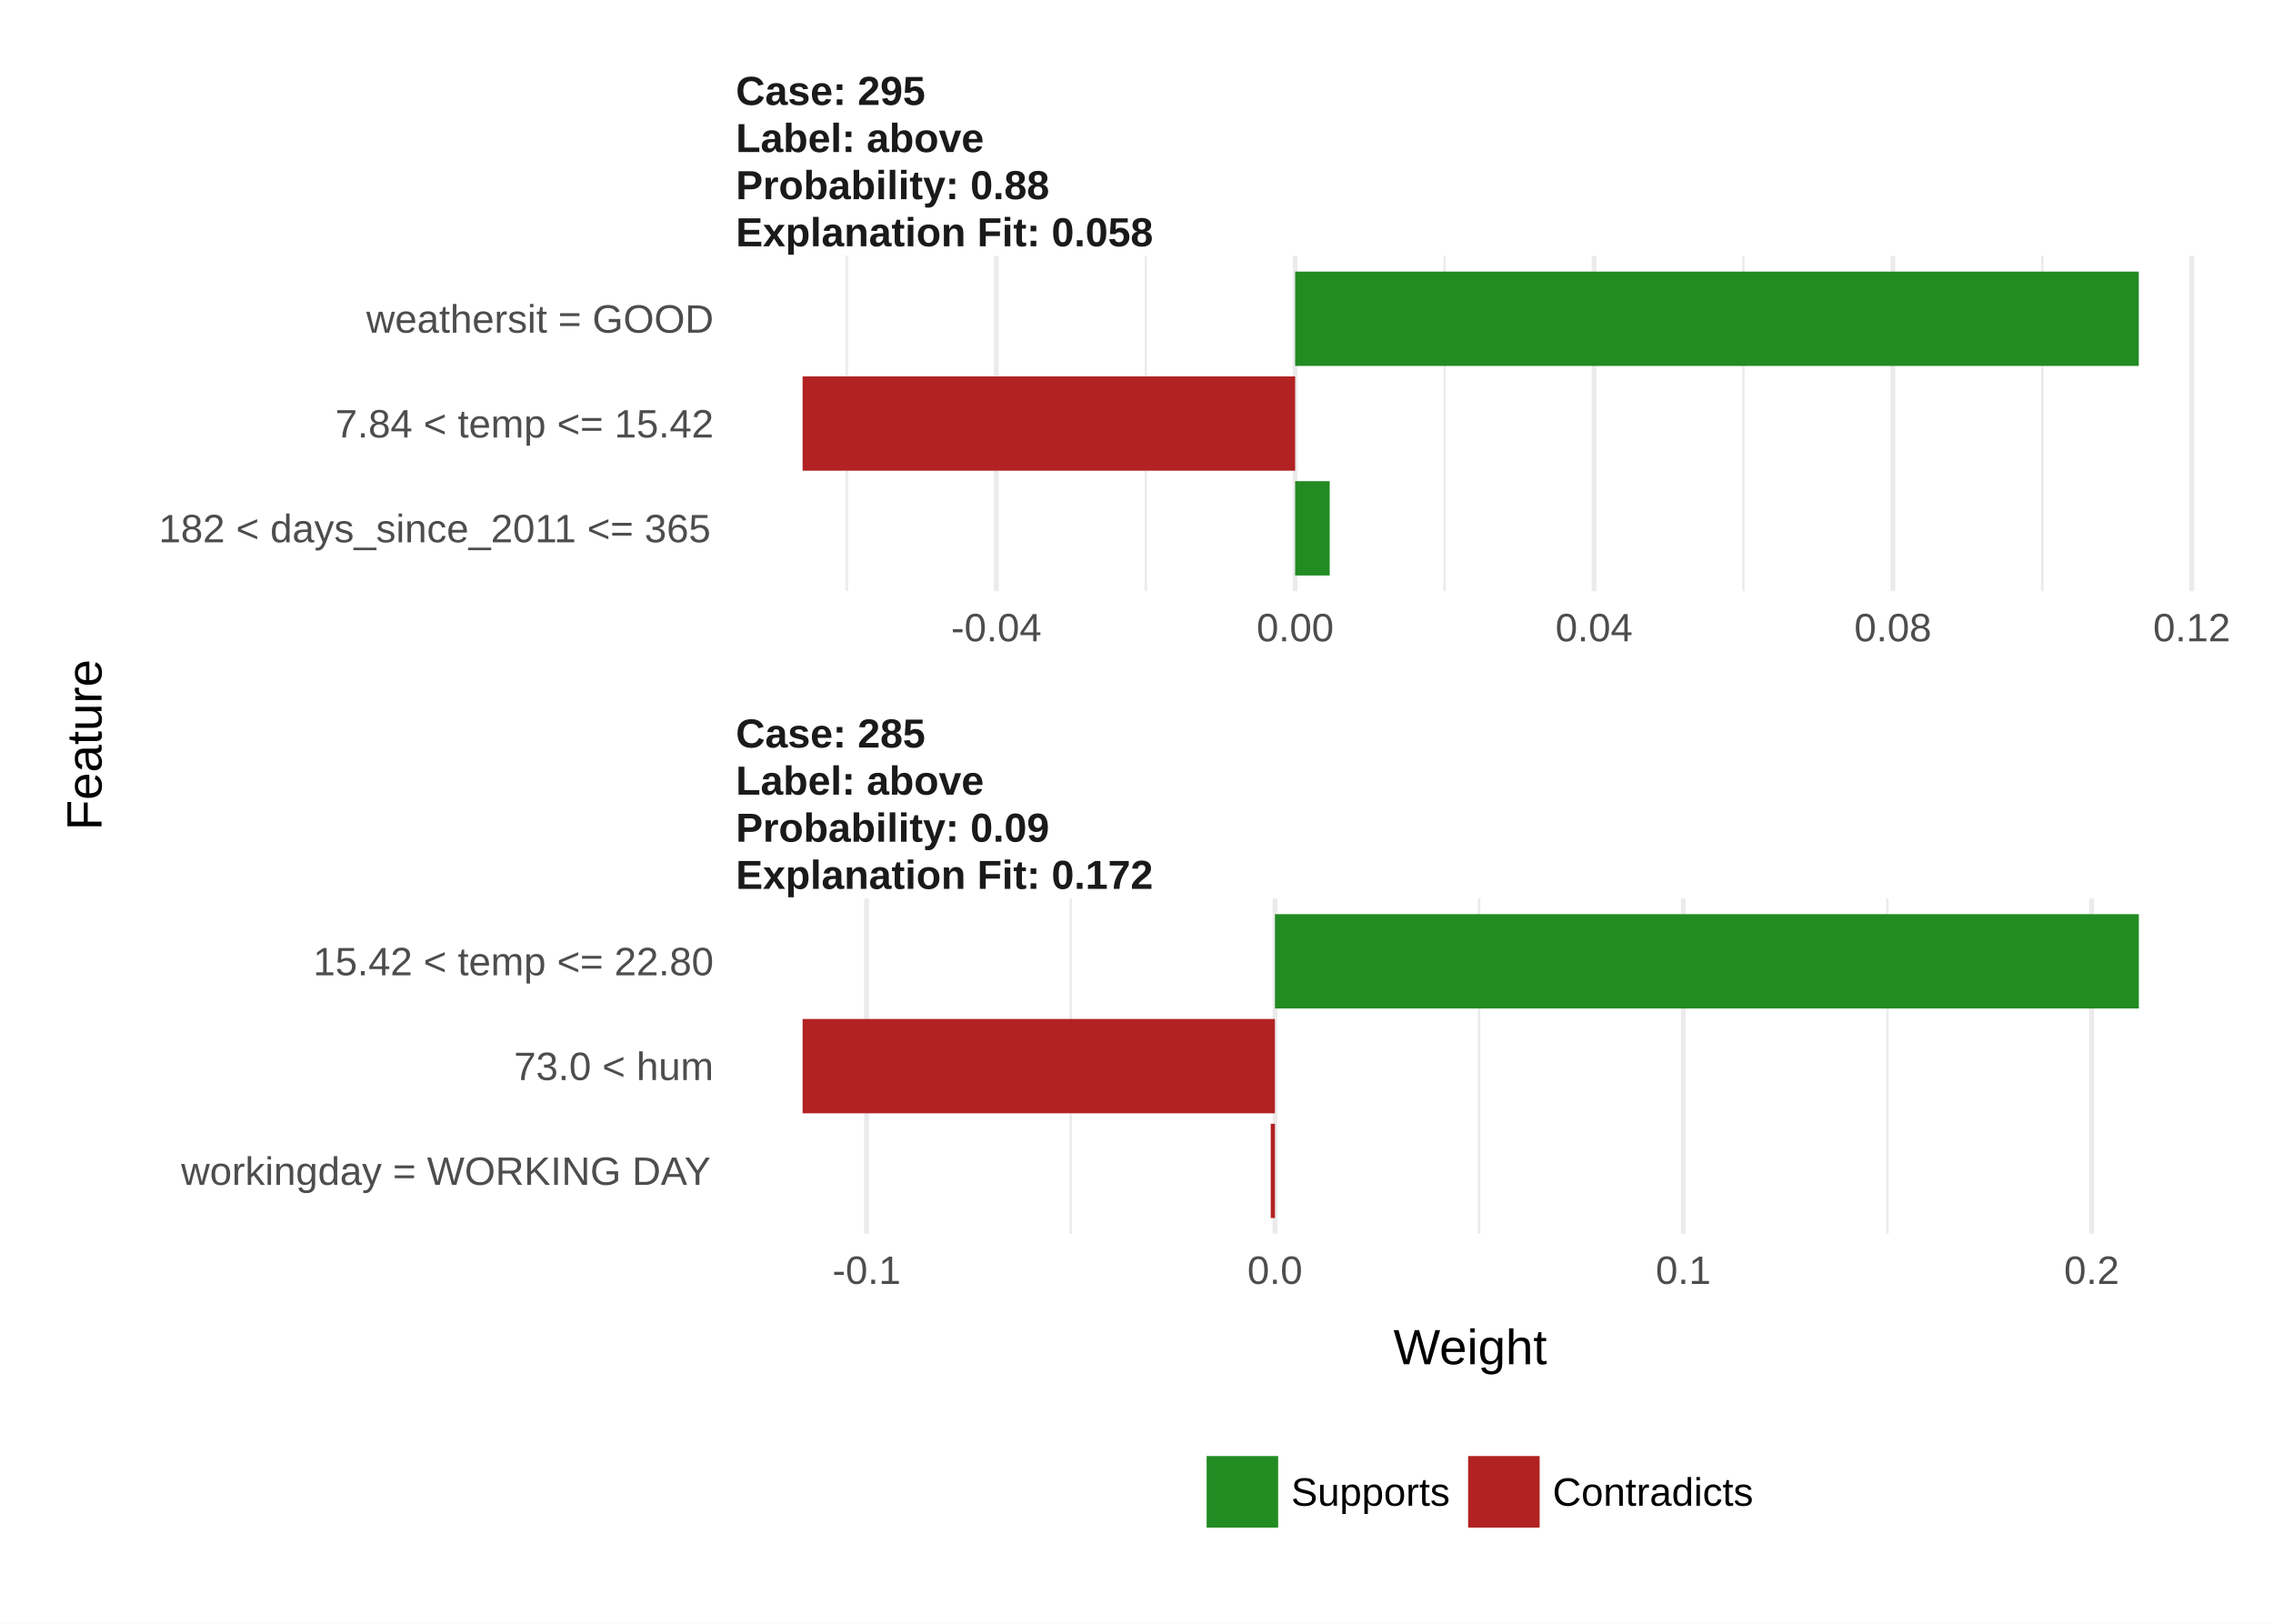
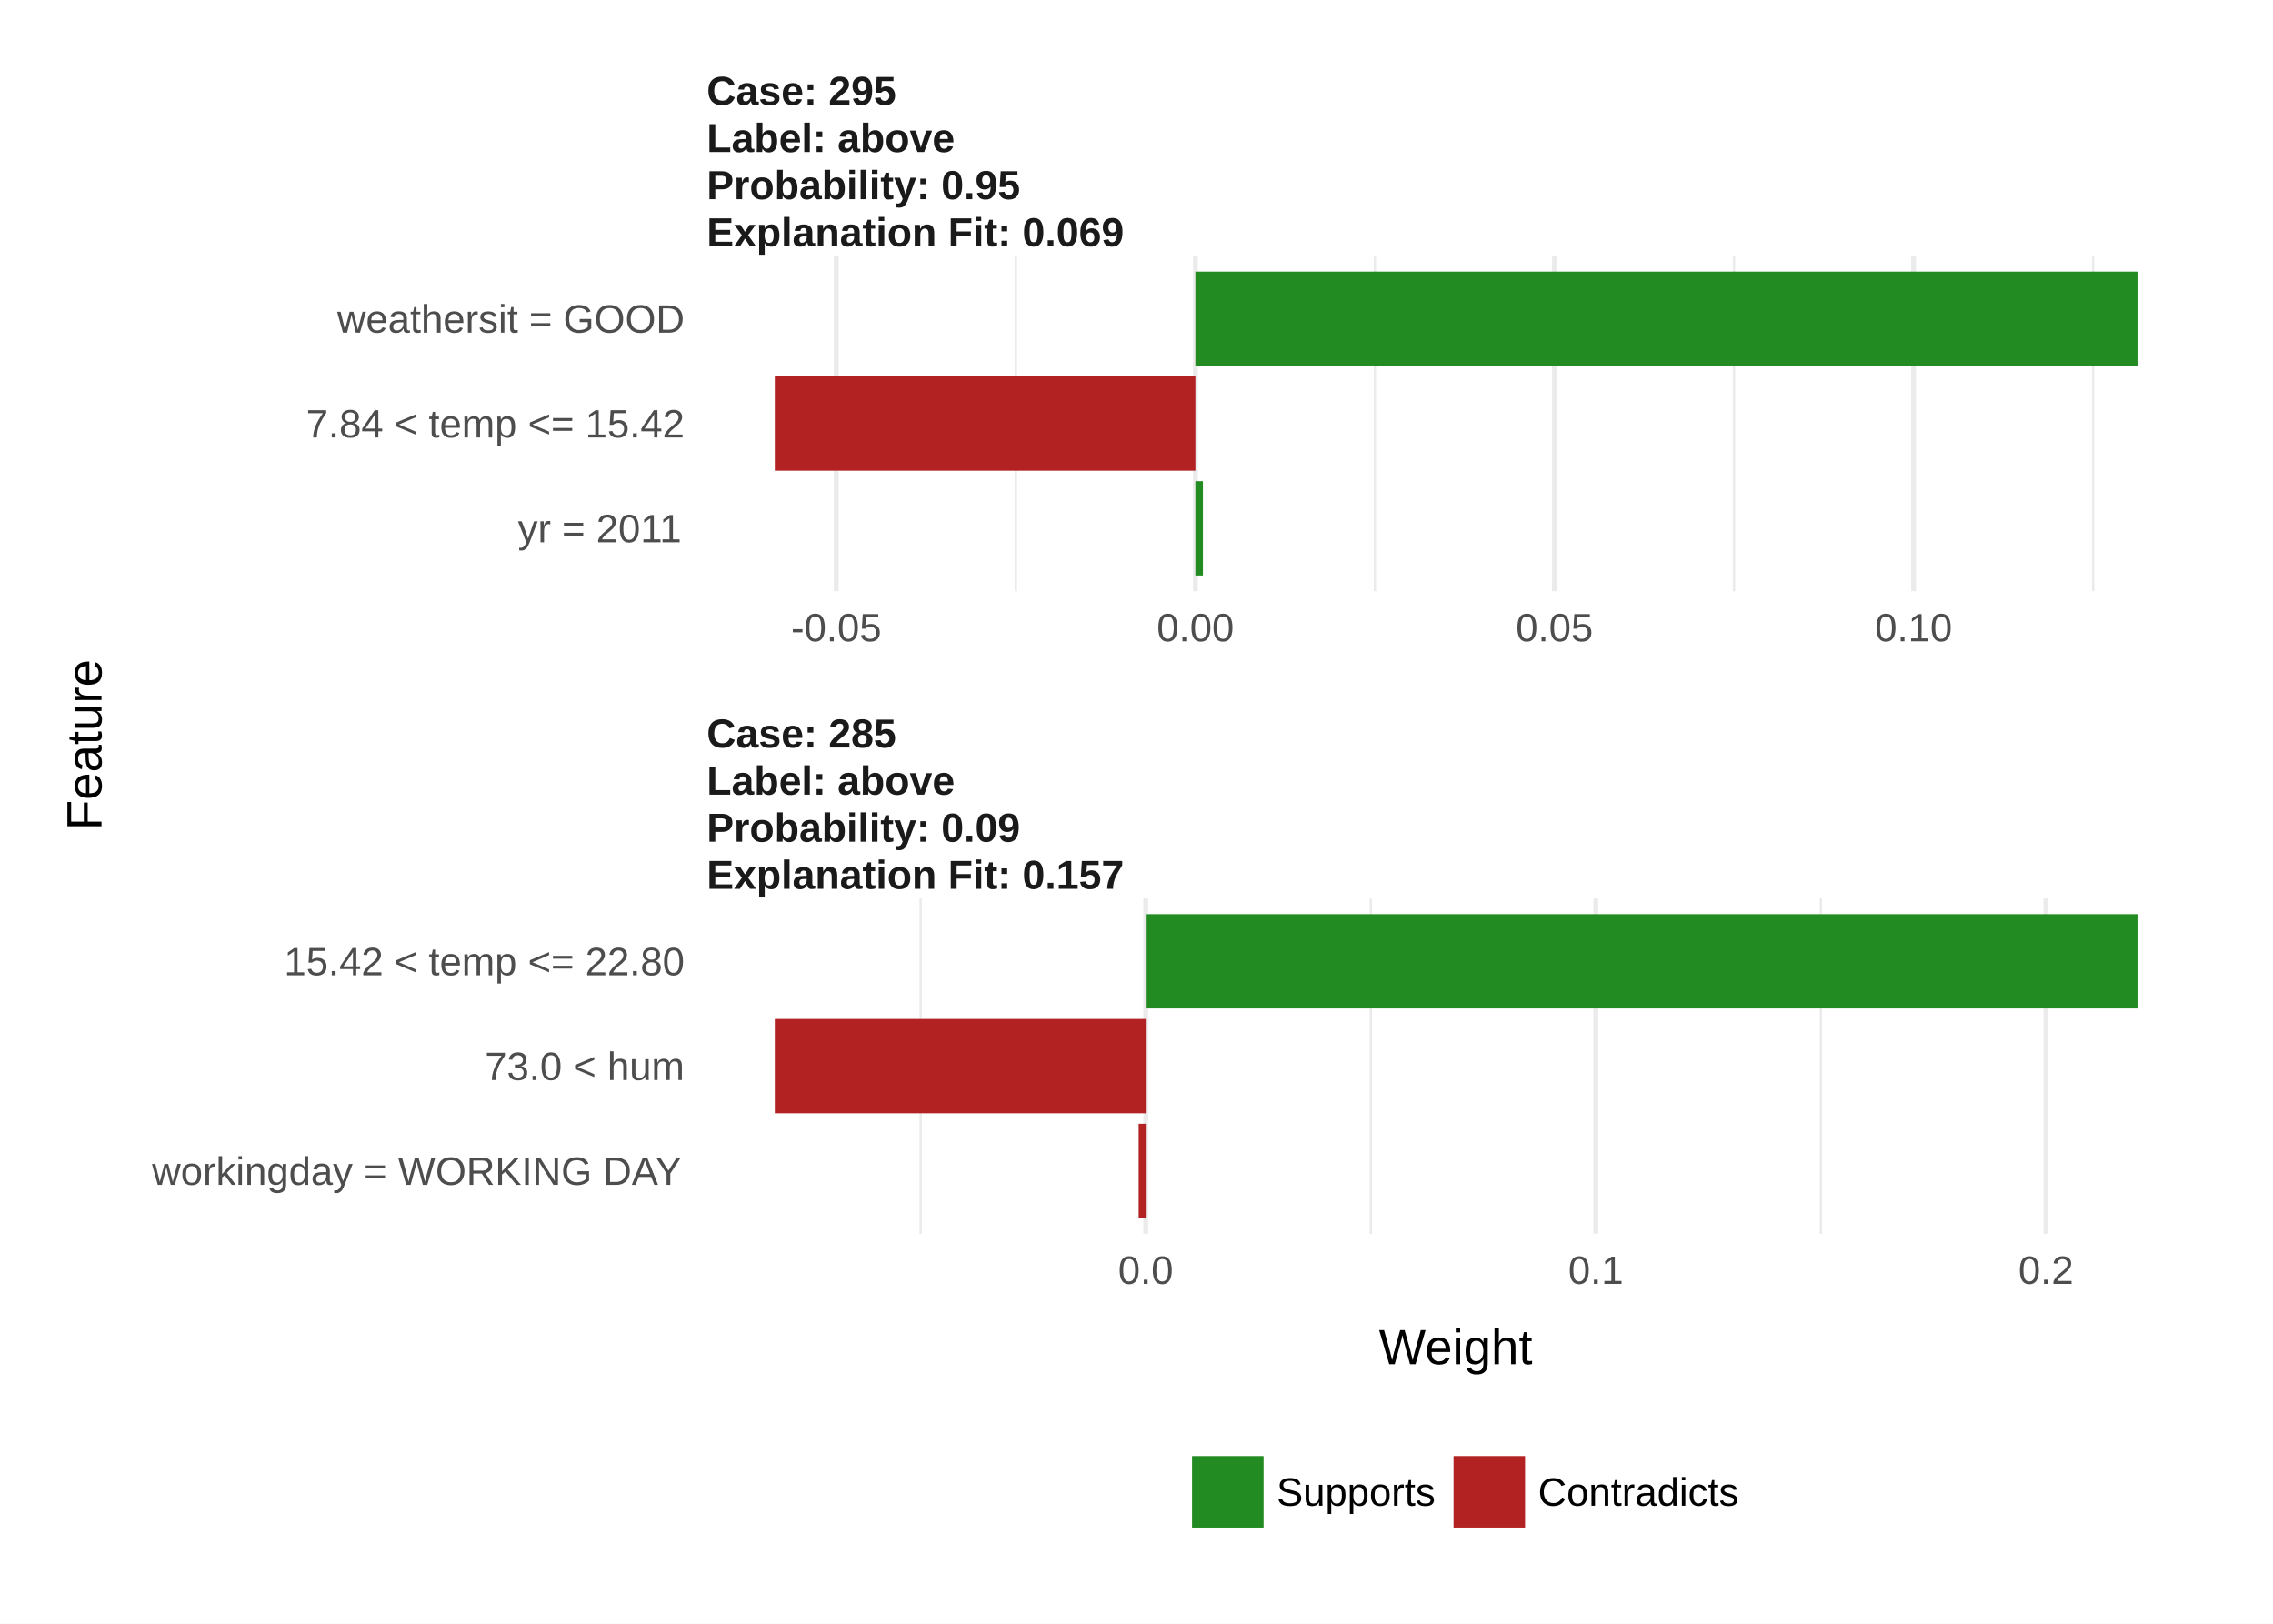
<svg xmlns="http://www.w3.org/2000/svg" viewBox="0 0 504.00 360.00">
  <defs>
    <style type="text/css">
    line, polyline, path, rect, circle {
      fill: none;
      stroke: #000000;
      stroke-linecap: round;
      stroke-linejoin: round;
      stroke-miterlimit: 10.00;
    }
  </style>
  </defs>
  <rect width="100%" height="100%" style="stroke: none; fill: #FFFFFF;" />
  <defs>
-     <clipPath id="cpMTYzLjE0OXw0ODkuMDU2fDEzMS4wNzN8NTYuNzMyMg==">
-       <rect x="163.15" y="56.73" width="325.91" height="74.34" />
-     </clipPath>
-   </defs>
-   <polyline points="187.78,131.07 187.78,56.73 " style="stroke-width: 0.53; stroke: #EBEBEB; stroke-linecap: butt;" clip-path="url(#cpMTYzLjE0OXw0ODkuMDU2fDEzMS4wNzN8NTYuNzMyMg==)" />
-   <polyline points="254.05,131.07 254.05,56.73 " style="stroke-width: 0.53; stroke: #EBEBEB; stroke-linecap: butt;" clip-path="url(#cpMTYzLjE0OXw0ODkuMDU2fDEzMS4wNzN8NTYuNzMyMg==)" />
-   <polyline points="320.31,131.07 320.31,56.73 " style="stroke-width: 0.53; stroke: #EBEBEB; stroke-linecap: butt;" clip-path="url(#cpMTYzLjE0OXw0ODkuMDU2fDEzMS4wNzN8NTYuNzMyMg==)" />
-   <polyline points="386.58,131.07 386.58,56.73 " style="stroke-width: 0.53; stroke: #EBEBEB; stroke-linecap: butt;" clip-path="url(#cpMTYzLjE0OXw0ODkuMDU2fDEzMS4wNzN8NTYuNzMyMg==)" />
-   <polyline points="452.85,131.07 452.85,56.73 " style="stroke-width: 0.53; stroke: #EBEBEB; stroke-linecap: butt;" clip-path="url(#cpMTYzLjE0OXw0ODkuMDU2fDEzMS4wNzN8NTYuNzMyMg==)" />
-   <polyline points="220.91,131.07 220.91,56.73 " style="stroke-width: 1.07; stroke: #EBEBEB; stroke-linecap: butt;" clip-path="url(#cpMTYzLjE0OXw0ODkuMDU2fDEzMS4wNzN8NTYuNzMyMg==)" />
-   <polyline points="287.18,131.07 287.18,56.73 " style="stroke-width: 1.07; stroke: #EBEBEB; stroke-linecap: butt;" clip-path="url(#cpMTYzLjE0OXw0ODkuMDU2fDEzMS4wNzN8NTYuNzMyMg==)" />
-   <polyline points="353.45,131.07 353.45,56.73 " style="stroke-width: 1.07; stroke: #EBEBEB; stroke-linecap: butt;" clip-path="url(#cpMTYzLjE0OXw0ODkuMDU2fDEzMS4wNzN8NTYuNzMyMg==)" />
-   <polyline points="419.71,131.07 419.71,56.73 " style="stroke-width: 1.07; stroke: #EBEBEB; stroke-linecap: butt;" clip-path="url(#cpMTYzLjE0OXw0ODkuMDU2fDEzMS4wNzN8NTYuNzMyMg==)" />
-   <polyline points="485.98,131.07 485.98,56.73 " style="stroke-width: 1.07; stroke: #EBEBEB; stroke-linecap: butt;" clip-path="url(#cpMTYzLjE0OXw0ODkuMDU2fDEzMS4wNzN8NTYuNzMyMg==)" />
-   <rect x="177.96" y="83.45" width="109.22" height="20.91" style="stroke-width: 1.07; stroke: none; stroke-linecap: butt; fill: #B22222;" clip-path="url(#cpMTYzLjE0OXw0ODkuMDU2fDEzMS4wNzN8NTYuNzMyMg==)" />
-   <rect x="287.18" y="106.68" width="7.66" height="20.91" style="stroke-width: 1.07; stroke: none; stroke-linecap: butt; fill: #228B22;" clip-path="url(#cpMTYzLjE0OXw0ODkuMDU2fDEzMS4wNzN8NTYuNzMyMg==)" />
-   <rect x="287.18" y="60.22" width="187.06" height="20.91" style="stroke-width: 1.07; stroke: none; stroke-linecap: butt; fill: #228B22;" clip-path="url(#cpMTYzLjE0OXw0ODkuMDU2fDEzMS4wNzN8NTYuNzMyMg==)" />
-   <defs>
-     <clipPath id="cpMHw1MDR8MzYwfDA=">
-       <rect x="0.00" y="0.00" width="504.00" height="360.00" />
-     </clipPath>
-   </defs>
-   <defs>
-     <clipPath id="cpMTYzLjE0OXw0ODkuMDU2fDI3My41NHwxOTkuMTk5">
-       <rect x="163.15" y="199.20" width="325.91" height="74.34" />
-     </clipPath>
-   </defs>
-   <polyline points="237.42,273.54 237.42,199.20 " style="stroke-width: 0.53; stroke: #EBEBEB; stroke-linecap: butt;" clip-path="url(#cpMTYzLjE0OXw0ODkuMDU2fDI3My41NHwxOTkuMTk5)" />
-   <polyline points="327.97,273.54 327.97,199.20 " style="stroke-width: 0.53; stroke: #EBEBEB; stroke-linecap: butt;" clip-path="url(#cpMTYzLjE0OXw0ODkuMDU2fDI3My41NHwxOTkuMTk5)" />
-   <polyline points="418.51,273.54 418.51,199.20 " style="stroke-width: 0.53; stroke: #EBEBEB; stroke-linecap: butt;" clip-path="url(#cpMTYzLjE0OXw0ODkuMDU2fDI3My41NHwxOTkuMTk5)" />
-   <polyline points="192.15,273.54 192.15,199.20 " style="stroke-width: 1.07; stroke: #EBEBEB; stroke-linecap: butt;" clip-path="url(#cpMTYzLjE0OXw0ODkuMDU2fDI3My41NHwxOTkuMTk5)" />
-   <polyline points="282.70,273.54 282.70,199.20 " style="stroke-width: 1.07; stroke: #EBEBEB; stroke-linecap: butt;" clip-path="url(#cpMTYzLjE0OXw0ODkuMDU2fDI3My41NHwxOTkuMTk5)" />
-   <polyline points="373.24,273.54 373.24,199.20 " style="stroke-width: 1.07; stroke: #EBEBEB; stroke-linecap: butt;" clip-path="url(#cpMTYzLjE0OXw0ODkuMDU2fDI3My41NHwxOTkuMTk5)" />
-   <polyline points="463.78,273.54 463.78,199.20 " style="stroke-width: 1.07; stroke: #EBEBEB; stroke-linecap: butt;" clip-path="url(#cpMTYzLjE0OXw0ODkuMDU2fDI3My41NHwxOTkuMTk5)" />
-   <rect x="281.76" y="249.15" width="0.94" height="20.91" style="stroke-width: 1.07; stroke: none; stroke-linecap: butt; fill: #B22222;" clip-path="url(#cpMTYzLjE0OXw0ODkuMDU2fDI3My41NHwxOTkuMTk5)" />
-   <rect x="177.96" y="225.92" width="104.73" height="20.91" style="stroke-width: 1.07; stroke: none; stroke-linecap: butt; fill: #B22222;" clip-path="url(#cpMTYzLjE0OXw0ODkuMDU2fDI3My41NHwxOTkuMTk5)" />
-   <rect x="282.70" y="202.68" width="191.55" height="20.91" style="stroke-width: 1.07; stroke: none; stroke-linecap: butt; fill: #228B22;" clip-path="url(#cpMTYzLjE0OXw0ODkuMDU2fDI3My41NHwxOTkuMTk5)" />
-   <defs>
-     <clipPath id="cpMHw1MDR8MzYwfDA=">
-       <rect x="0.00" y="0.00" width="504.00" height="360.00" />
-     </clipPath>
-   </defs>
-   <defs>
-     <clipPath id="cpMTYzLjE0OXw0ODkuMDU2fDE5OS4xOTl8MTU3LjQxMQ==">
-       <rect x="163.15" y="157.41" width="325.91" height="41.79" />
-     </clipPath>
-   </defs>
-   <defs>
-     <clipPath id="cpMTYzLjE0OXw0ODkuMDU2fDE2Ny44NTh8MTU3LjQxMQ==">
-       <rect x="163.15" y="157.41" width="325.91" height="10.45" />
-     </clipPath>
-   </defs>
-   <g clip-path="url(#cpMTYzLjE0OXw0ODkuMDU2fDE2Ny44NTh8MTU3LjQxMQ==)">
-     <text x="163.15" y="165.73" style="font-size: 9.00px; font-weight: bold; fill: #1A1A1A; font-family: Liberation Sans;" textLength="42.03px" lengthAdjust="spacingAndGlyphs">Case: 285</text>
-   </g>
-   <defs>
-     <clipPath id="cpMTYzLjE0OXw0ODkuMDU2fDE5OS4xOTl8MTU3LjQxMQ==">
-       <rect x="163.15" y="157.41" width="325.91" height="41.79" />
-     </clipPath>
-   </defs>
-   <defs>
-     <clipPath id="cpMTYzLjE0OXw0ODkuMDU2fDE3OC4zMDV8MTY3Ljg1OA==">
-       <rect x="163.15" y="167.86" width="325.91" height="10.45" />
-     </clipPath>
-   </defs>
-   <g clip-path="url(#cpMTYzLjE0OXw0ODkuMDU2fDE3OC4zMDV8MTY3Ljg1OA==)">
-     <text x="163.15" y="176.18" style="font-size: 9.00px; font-weight: bold; fill: #1A1A1A; font-family: Liberation Sans;" textLength="55.02px" lengthAdjust="spacingAndGlyphs">Label: above</text>
-   </g>
-   <defs>
-     <clipPath id="cpMTYzLjE0OXw0ODkuMDU2fDE5OS4xOTl8MTU3LjQxMQ==">
-       <rect x="163.15" y="157.41" width="325.91" height="41.79" />
-     </clipPath>
-   </defs>
-   <defs>
-     <clipPath id="cpMTYzLjE0OXw0ODkuMDU2fDE4OC43NTJ8MTc4LjMwNQ==">
-       <rect x="163.15" y="178.30" width="325.91" height="10.45" />
-     </clipPath>
-   </defs>
-   <g clip-path="url(#cpMTYzLjE0OXw0ODkuMDU2fDE4OC43NTJ8MTc4LjMwNQ==)">
-     <text x="163.15" y="186.62" style="font-size: 9.00px; font-weight: bold; fill: #1A1A1A; font-family: Liberation Sans;" textLength="69.52px" lengthAdjust="spacingAndGlyphs">Probability: 0.09</text>
-   </g>
-   <defs>
-     <clipPath id="cpMTYzLjE0OXw0ODkuMDU2fDE5OS4xOTl8MTU3LjQxMQ==">
-       <rect x="163.15" y="157.41" width="325.91" height="41.79" />
-     </clipPath>
-   </defs>
-   <defs>
-     <clipPath id="cpMTYzLjE0OXw0ODkuMDU2fDE5OS4xOTl8MTg4Ljc1Mg==">
-       <rect x="163.15" y="188.75" width="325.91" height="10.45" />
-     </clipPath>
-   </defs>
-   <g clip-path="url(#cpMTYzLjE0OXw0ODkuMDU2fDE5OS4xOTl8MTg4Ljc1Mg==)">
-     <text x="163.15" y="197.07" style="font-size: 9.00px; font-weight: bold; fill: #1A1A1A; font-family: Liberation Sans;" textLength="92.52px" lengthAdjust="spacingAndGlyphs">Explanation Fit: 0.172</text>
-   </g>
-   <defs>
-     <clipPath id="cpMTYzLjE0OXw0ODkuMDU2fDE5OS4xOTl8MTU3LjQxMQ==">
-       <rect x="163.15" y="157.41" width="325.91" height="41.79" />
-     </clipPath>
-   </defs>
-   <defs>
-     <clipPath id="cpMHw1MDR8MzYwfDA=">
-       <rect x="0.00" y="0.00" width="504.00" height="360.00" />
-     </clipPath>
-   </defs>
-   <defs>
-     <clipPath id="cpMTYzLjE0OXw0ODkuMDU2fDU2LjczMjJ8MTQuOTQ0">
-       <rect x="163.15" y="14.94" width="325.91" height="41.79" />
-     </clipPath>
-   </defs>
-   <defs>
-     <clipPath id="cpMTYzLjE0OXw0ODkuMDU2fDI1LjM5MXwxNC45NDQ=">
-       <rect x="163.15" y="14.94" width="325.91" height="10.45" />
-     </clipPath>
-   </defs>
-   <g clip-path="url(#cpMTYzLjE0OXw0ODkuMDU2fDI1LjM5MXwxNC45NDQ=)">
-     <text x="163.15" y="23.26" style="font-size: 9.00px; font-weight: bold; fill: #1A1A1A; font-family: Liberation Sans;" textLength="42.03px" lengthAdjust="spacingAndGlyphs">Case: 295</text>
-   </g>
-   <defs>
-     <clipPath id="cpMTYzLjE0OXw0ODkuMDU2fDU2LjczMjJ8MTQuOTQ0">
-       <rect x="163.15" y="14.94" width="325.91" height="41.79" />
-     </clipPath>
-   </defs>
-   <defs>
-     <clipPath id="cpMTYzLjE0OXw0ODkuMDU2fDM1LjgzODF8MjUuMzkx">
-       <rect x="163.15" y="25.39" width="325.91" height="10.45" />
-     </clipPath>
-   </defs>
-   <g clip-path="url(#cpMTYzLjE0OXw0ODkuMDU2fDM1LjgzODF8MjUuMzkx)">
-     <text x="163.15" y="33.71" style="font-size: 9.00px; font-weight: bold; fill: #1A1A1A; font-family: Liberation Sans;" textLength="55.02px" lengthAdjust="spacingAndGlyphs">Label: above</text>
-   </g>
-   <defs>
-     <clipPath id="cpMTYzLjE0OXw0ODkuMDU2fDU2LjczMjJ8MTQuOTQ0">
-       <rect x="163.15" y="14.94" width="325.91" height="41.79" />
-     </clipPath>
-   </defs>
-   <defs>
-     <clipPath id="cpMTYzLjE0OXw0ODkuMDU2fDQ2LjI4NTF8MzUuODM4MQ==">
-       <rect x="163.15" y="35.84" width="325.91" height="10.45" />
-     </clipPath>
-   </defs>
-   <g clip-path="url(#cpMTYzLjE0OXw0ODkuMDU2fDQ2LjI4NTF8MzUuODM4MQ==)">
-     <text x="163.15" y="44.16" style="font-size: 9.00px; font-weight: bold; fill: #1A1A1A; font-family: Liberation Sans;" textLength="69.52px" lengthAdjust="spacingAndGlyphs">Probability: 0.88</text>
-   </g>
-   <defs>
-     <clipPath id="cpMTYzLjE0OXw0ODkuMDU2fDU2LjczMjJ8MTQuOTQ0">
-       <rect x="163.15" y="14.94" width="325.91" height="41.79" />
-     </clipPath>
-   </defs>
-   <defs>
-     <clipPath id="cpMTYzLjE0OXw0ODkuMDU2fDU2LjczMjJ8NDYuMjg1MQ==">
-       <rect x="163.15" y="46.29" width="325.91" height="10.45" />
-     </clipPath>
-   </defs>
-   <g clip-path="url(#cpMTYzLjE0OXw0ODkuMDU2fDU2LjczMjJ8NDYuMjg1MQ==)">
-     <text x="163.15" y="54.60" style="font-size: 9.00px; font-weight: bold; fill: #1A1A1A; font-family: Liberation Sans;" textLength="92.52px" lengthAdjust="spacingAndGlyphs">Explanation Fit: 0.058</text>
-   </g>
-   <defs>
-     <clipPath id="cpMTYzLjE0OXw0ODkuMDU2fDU2LjczMjJ8MTQuOTQ0">
-       <rect x="163.15" y="14.94" width="325.91" height="41.79" />
-     </clipPath>
-   </defs>
-   <defs>
-     <clipPath id="cpMHw1MDR8MzYwfDA=">
-       <rect x="0.00" y="0.00" width="504.00" height="360.00" />
-     </clipPath>
-   </defs>
-   <g clip-path="url(#cpMHw1MDR8MzYwfDA=)">
-     <text x="184.57" y="284.66" style="font-size: 8.80px; fill: #4D4D4D; font-family: Liberation Sans;" textLength="15.16px" lengthAdjust="spacingAndGlyphs">-0.1</text>
-   </g>
-   <g clip-path="url(#cpMHw1MDR8MzYwfDA=)">
-     <text x="276.58" y="284.66" style="font-size: 8.80px; fill: #4D4D4D; font-family: Liberation Sans;" textLength="12.23px" lengthAdjust="spacingAndGlyphs">0.0</text>
-   </g>
-   <g clip-path="url(#cpMHw1MDR8MzYwfDA=)">
-     <text x="367.13" y="284.66" style="font-size: 8.80px; fill: #4D4D4D; font-family: Liberation Sans;" textLength="12.23px" lengthAdjust="spacingAndGlyphs">0.1</text>
-   </g>
-   <g clip-path="url(#cpMHw1MDR8MzYwfDA=)">
-     <text x="457.67" y="284.66" style="font-size: 8.80px; fill: #4D4D4D; font-family: Liberation Sans;" textLength="12.23px" lengthAdjust="spacingAndGlyphs">0.2</text>
-   </g>
-   <g clip-path="url(#cpMHw1MDR8MzYwfDA=)">
-     <text x="210.89" y="142.19" style="font-size: 8.80px; fill: #4D4D4D; font-family: Liberation Sans;" textLength="20.05px" lengthAdjust="spacingAndGlyphs">-0.04</text>
-   </g>
-   <g clip-path="url(#cpMHw1MDR8MzYwfDA=)">
-     <text x="278.62" y="142.19" style="font-size: 8.80px; fill: #4D4D4D; font-family: Liberation Sans;" textLength="17.12px" lengthAdjust="spacingAndGlyphs">0.00</text>
-   </g>
-   <g clip-path="url(#cpMHw1MDR8MzYwfDA=)">
-     <text x="344.89" y="142.19" style="font-size: 8.80px; fill: #4D4D4D; font-family: Liberation Sans;" textLength="17.12px" lengthAdjust="spacingAndGlyphs">0.04</text>
-   </g>
-   <g clip-path="url(#cpMHw1MDR8MzYwfDA=)">
-     <text x="411.15" y="142.19" style="font-size: 8.80px; fill: #4D4D4D; font-family: Liberation Sans;" textLength="17.12px" lengthAdjust="spacingAndGlyphs">0.08</text>
-   </g>
-   <g clip-path="url(#cpMHw1MDR8MzYwfDA=)">
-     <text x="477.42" y="142.19" style="font-size: 8.80px; fill: #4D4D4D; font-family: Liberation Sans;" textLength="17.12px" lengthAdjust="spacingAndGlyphs">0.12</text>
-   </g>
-   <g clip-path="url(#cpMHw1MDR8MzYwfDA=)">
-     <text x="35.20" y="120.23" style="font-size: 8.80px; fill: #4D4D4D; font-family: Liberation Sans;" textLength="123.01px" lengthAdjust="spacingAndGlyphs">182 &lt; days_since_2011 &lt;= 365</text>
-   </g>
-   <g clip-path="url(#cpMHw1MDR8MzYwfDA=)">
-     <text x="74.34" y="97.00" style="font-size: 8.80px; fill: #4D4D4D; font-family: Liberation Sans;" textLength="83.88px" lengthAdjust="spacingAndGlyphs">7.84 &lt; temp &lt;= 15.42</text>
-   </g>
-   <g clip-path="url(#cpMHw1MDR8MzYwfDA=)">
-     <text x="81.22" y="73.76" style="font-size: 8.80px; fill: #4D4D4D; font-family: Liberation Sans;" textLength="77.00px" lengthAdjust="spacingAndGlyphs">weathersit = GOOD</text>
-   </g>
-   <g clip-path="url(#cpMHw1MDR8MzYwfDA=)">
-     <text x="40.16" y="262.70" style="font-size: 8.80px; fill: #4D4D4D; font-family: Liberation Sans;" textLength="118.06px" lengthAdjust="spacingAndGlyphs">workingday = WORKING DAY</text>
-   </g>
-   <g clip-path="url(#cpMHw1MDR8MzYwfDA=)">
-     <text x="113.96" y="239.46" style="font-size: 8.80px; fill: #4D4D4D; font-family: Liberation Sans;" textLength="44.26px" lengthAdjust="spacingAndGlyphs">73.0 &lt; hum</text>
-   </g>
-   <g clip-path="url(#cpMHw1MDR8MzYwfDA=)">
-     <text x="69.44" y="216.23" style="font-size: 8.80px; fill: #4D4D4D; font-family: Liberation Sans;" textLength="88.77px" lengthAdjust="spacingAndGlyphs">15.42 &lt; temp &lt;= 22.80</text>
-   </g>
-   <g clip-path="url(#cpMHw1MDR8MzYwfDA=)">
-     <text x="308.98" y="302.46" style="font-size: 11.00px; font-family: Liberation Sans;" textLength="34.24px" lengthAdjust="spacingAndGlyphs">Weight</text>
+     <clipPath id="cpMTU2LjY5Nnw0ODkuMDU2fDEzMS4wNzN8NTYuNzMyMg==">
+       <rect x="156.70" y="56.73" width="332.36" height="74.34" />
+     </clipPath>
+   </defs>
+   <polyline points="225.25,131.07 225.25,56.73 " style="stroke-width: 0.53; stroke: #EBEBEB; stroke-linecap: butt;" clip-path="url(#cpMTU2LjY5Nnw0ODkuMDU2fDEzMS4wNzN8NTYuNzMyMg==)" />
+   <polyline points="304.87,131.07 304.87,56.73 " style="stroke-width: 0.53; stroke: #EBEBEB; stroke-linecap: butt;" clip-path="url(#cpMTU2LjY5Nnw0ODkuMDU2fDEzMS4wNzN8NTYuNzMyMg==)" />
+   <polyline points="384.49,131.07 384.49,56.73 " style="stroke-width: 0.53; stroke: #EBEBEB; stroke-linecap: butt;" clip-path="url(#cpMTU2LjY5Nnw0ODkuMDU2fDEzMS4wNzN8NTYuNzMyMg==)" />
+   <polyline points="464.12,131.07 464.12,56.73 " style="stroke-width: 0.53; stroke: #EBEBEB; stroke-linecap: butt;" clip-path="url(#cpMTU2LjY5Nnw0ODkuMDU2fDEzMS4wNzN8NTYuNzMyMg==)" />
+   <polyline points="185.43,131.07 185.43,56.73 " style="stroke-width: 1.07; stroke: #EBEBEB; stroke-linecap: butt;" clip-path="url(#cpMTU2LjY5Nnw0ODkuMDU2fDEzMS4wNzN8NTYuNzMyMg==)" />
+   <polyline points="265.06,131.07 265.06,56.73 " style="stroke-width: 1.07; stroke: #EBEBEB; stroke-linecap: butt;" clip-path="url(#cpMTU2LjY5Nnw0ODkuMDU2fDEzMS4wNzN8NTYuNzMyMg==)" />
+   <polyline points="344.68,131.07 344.68,56.73 " style="stroke-width: 1.07; stroke: #EBEBEB; stroke-linecap: butt;" clip-path="url(#cpMTU2LjY5Nnw0ODkuMDU2fDEzMS4wNzN8NTYuNzMyMg==)" />
+   <polyline points="424.31,131.07 424.31,56.73 " style="stroke-width: 1.07; stroke: #EBEBEB; stroke-linecap: butt;" clip-path="url(#cpMTU2LjY5Nnw0ODkuMDU2fDEzMS4wNzN8NTYuNzMyMg==)" />
+   <rect x="171.80" y="83.45" width="93.26" height="20.91" style="stroke-width: 1.07; stroke: none; stroke-linecap: butt; fill: #B22222;" clip-path="url(#cpMTU2LjY5Nnw0ODkuMDU2fDEzMS4wNzN8NTYuNzMyMg==)" />
+   <rect x="265.06" y="106.68" width="1.67" height="20.91" style="stroke-width: 1.07; stroke: none; stroke-linecap: butt; fill: #228B22;" clip-path="url(#cpMTU2LjY5Nnw0ODkuMDU2fDEzMS4wNzN8NTYuNzMyMg==)" />
+   <rect x="265.06" y="60.22" width="208.89" height="20.91" style="stroke-width: 1.07; stroke: none; stroke-linecap: butt; fill: #228B22;" clip-path="url(#cpMTU2LjY5Nnw0ODkuMDU2fDEzMS4wNzN8NTYuNzMyMg==)" />
+   <defs>
+     <clipPath id="cpMHw1MDR8MzYwfDA=">
+       <rect x="0.00" y="0.00" width="504.00" height="360.00" />
+     </clipPath>
+   </defs>
+   <defs>
+     <clipPath id="cpMTU2LjY5Nnw0ODkuMDU2fDI3My41NHwxOTkuMTk5">
+       <rect x="156.70" y="199.20" width="332.36" height="74.34" />
+     </clipPath>
+   </defs>
+   <polyline points="204.15,273.54 204.15,199.20 " style="stroke-width: 0.53; stroke: #EBEBEB; stroke-linecap: butt;" clip-path="url(#cpMTU2LjY5Nnw0ODkuMDU2fDI3My41NHwxOTkuMTk5)" />
+   <polyline points="303.95,273.54 303.95,199.20 " style="stroke-width: 0.53; stroke: #EBEBEB; stroke-linecap: butt;" clip-path="url(#cpMTU2LjY5Nnw0ODkuMDU2fDI3My41NHwxOTkuMTk5)" />
+   <polyline points="403.75,273.54 403.75,199.20 " style="stroke-width: 0.53; stroke: #EBEBEB; stroke-linecap: butt;" clip-path="url(#cpMTU2LjY5Nnw0ODkuMDU2fDI3My41NHwxOTkuMTk5)" />
+   <polyline points="254.05,273.54 254.05,199.20 " style="stroke-width: 1.07; stroke: #EBEBEB; stroke-linecap: butt;" clip-path="url(#cpMTU2LjY5Nnw0ODkuMDU2fDI3My41NHwxOTkuMTk5)" />
+   <polyline points="353.85,273.54 353.85,199.20 " style="stroke-width: 1.07; stroke: #EBEBEB; stroke-linecap: butt;" clip-path="url(#cpMTU2LjY5Nnw0ODkuMDU2fDI3My41NHwxOTkuMTk5)" />
+   <polyline points="453.65,273.54 453.65,199.20 " style="stroke-width: 1.07; stroke: #EBEBEB; stroke-linecap: butt;" clip-path="url(#cpMTU2LjY5Nnw0ODkuMDU2fDI3My41NHwxOTkuMTk5)" />
+   <rect x="252.48" y="249.15" width="1.57" height="20.91" style="stroke-width: 1.07; stroke: none; stroke-linecap: butt; fill: #B22222;" clip-path="url(#cpMTU2LjY5Nnw0ODkuMDU2fDI3My41NHwxOTkuMTk5)" />
+   <rect x="171.80" y="225.92" width="82.25" height="20.91" style="stroke-width: 1.07; stroke: none; stroke-linecap: butt; fill: #B22222;" clip-path="url(#cpMTU2LjY5Nnw0ODkuMDU2fDI3My41NHwxOTkuMTk5)" />
+   <rect x="254.05" y="202.68" width="219.90" height="20.91" style="stroke-width: 1.07; stroke: none; stroke-linecap: butt; fill: #228B22;" clip-path="url(#cpMTU2LjY5Nnw0ODkuMDU2fDI3My41NHwxOTkuMTk5)" />
+   <defs>
+     <clipPath id="cpMHw1MDR8MzYwfDA=">
+       <rect x="0.00" y="0.00" width="504.00" height="360.00" />
+     </clipPath>
+   </defs>
+   <defs>
+     <clipPath id="cpMTU2LjY5Nnw0ODkuMDU2fDE5OS4xOTl8MTU3LjQxMQ==">
+       <rect x="156.70" y="157.41" width="332.36" height="41.79" />
+     </clipPath>
+   </defs>
+   <defs>
+     <clipPath id="cpMTU2LjY5Nnw0ODkuMDU2fDE2Ny44NTh8MTU3LjQxMQ==">
+       <rect x="156.70" y="157.41" width="332.36" height="10.45" />
+     </clipPath>
+   </defs>
+   <g clip-path="url(#cpMTU2LjY5Nnw0ODkuMDU2fDE2Ny44NTh8MTU3LjQxMQ==)">
+     <text x="156.70" y="165.73" style="font-size: 9.00px; font-weight: bold; fill: #1A1A1A; font-family: Liberation Sans;" textLength="42.03px" lengthAdjust="spacingAndGlyphs">Case: 285</text>
+   </g>
+   <defs>
+     <clipPath id="cpMTU2LjY5Nnw0ODkuMDU2fDE5OS4xOTl8MTU3LjQxMQ==">
+       <rect x="156.70" y="157.41" width="332.36" height="41.79" />
+     </clipPath>
+   </defs>
+   <defs>
+     <clipPath id="cpMTU2LjY5Nnw0ODkuMDU2fDE3OC4zMDV8MTY3Ljg1OA==">
+       <rect x="156.70" y="167.86" width="332.36" height="10.45" />
+     </clipPath>
+   </defs>
+   <g clip-path="url(#cpMTU2LjY5Nnw0ODkuMDU2fDE3OC4zMDV8MTY3Ljg1OA==)">
+     <text x="156.70" y="176.18" style="font-size: 9.00px; font-weight: bold; fill: #1A1A1A; font-family: Liberation Sans;" textLength="55.02px" lengthAdjust="spacingAndGlyphs">Label: above</text>
+   </g>
+   <defs>
+     <clipPath id="cpMTU2LjY5Nnw0ODkuMDU2fDE5OS4xOTl8MTU3LjQxMQ==">
+       <rect x="156.70" y="157.41" width="332.36" height="41.79" />
+     </clipPath>
+   </defs>
+   <defs>
+     <clipPath id="cpMTU2LjY5Nnw0ODkuMDU2fDE4OC43NTJ8MTc4LjMwNQ==">
+       <rect x="156.70" y="178.30" width="332.36" height="10.45" />
+     </clipPath>
+   </defs>
+   <g clip-path="url(#cpMTU2LjY5Nnw0ODkuMDU2fDE4OC43NTJ8MTc4LjMwNQ==)">
+     <text x="156.70" y="186.62" style="font-size: 9.00px; font-weight: bold; fill: #1A1A1A; font-family: Liberation Sans;" textLength="69.52px" lengthAdjust="spacingAndGlyphs">Probability: 0.09</text>
+   </g>
+   <defs>
+     <clipPath id="cpMTU2LjY5Nnw0ODkuMDU2fDE5OS4xOTl8MTU3LjQxMQ==">
+       <rect x="156.70" y="157.41" width="332.36" height="41.79" />
+     </clipPath>
+   </defs>
+   <defs>
+     <clipPath id="cpMTU2LjY5Nnw0ODkuMDU2fDE5OS4xOTl8MTg4Ljc1Mg==">
+       <rect x="156.70" y="188.75" width="332.36" height="10.45" />
+     </clipPath>
+   </defs>
+   <g clip-path="url(#cpMTU2LjY5Nnw0ODkuMDU2fDE5OS4xOTl8MTg4Ljc1Mg==)">
+     <text x="156.70" y="197.07" style="font-size: 9.00px; font-weight: bold; fill: #1A1A1A; font-family: Liberation Sans;" textLength="92.52px" lengthAdjust="spacingAndGlyphs">Explanation Fit: 0.157</text>
+   </g>
+   <defs>
+     <clipPath id="cpMTU2LjY5Nnw0ODkuMDU2fDE5OS4xOTl8MTU3LjQxMQ==">
+       <rect x="156.70" y="157.41" width="332.36" height="41.79" />
+     </clipPath>
+   </defs>
+   <defs>
+     <clipPath id="cpMHw1MDR8MzYwfDA=">
+       <rect x="0.00" y="0.00" width="504.00" height="360.00" />
+     </clipPath>
+   </defs>
+   <defs>
+     <clipPath id="cpMTU2LjY5Nnw0ODkuMDU2fDU2LjczMjJ8MTQuOTQ0">
+       <rect x="156.70" y="14.94" width="332.36" height="41.79" />
+     </clipPath>
+   </defs>
+   <defs>
+     <clipPath id="cpMTU2LjY5Nnw0ODkuMDU2fDI1LjM5MXwxNC45NDQ=">
+       <rect x="156.70" y="14.94" width="332.36" height="10.45" />
+     </clipPath>
+   </defs>
+   <g clip-path="url(#cpMTU2LjY5Nnw0ODkuMDU2fDI1LjM5MXwxNC45NDQ=)">
+     <text x="156.70" y="23.26" style="font-size: 9.00px; font-weight: bold; fill: #1A1A1A; font-family: Liberation Sans;" textLength="42.03px" lengthAdjust="spacingAndGlyphs">Case: 295</text>
+   </g>
+   <defs>
+     <clipPath id="cpMTU2LjY5Nnw0ODkuMDU2fDU2LjczMjJ8MTQuOTQ0">
+       <rect x="156.70" y="14.94" width="332.36" height="41.79" />
+     </clipPath>
+   </defs>
+   <defs>
+     <clipPath id="cpMTU2LjY5Nnw0ODkuMDU2fDM1LjgzODF8MjUuMzkx">
+       <rect x="156.70" y="25.39" width="332.36" height="10.45" />
+     </clipPath>
+   </defs>
+   <g clip-path="url(#cpMTU2LjY5Nnw0ODkuMDU2fDM1LjgzODF8MjUuMzkx)">
+     <text x="156.70" y="33.71" style="font-size: 9.00px; font-weight: bold; fill: #1A1A1A; font-family: Liberation Sans;" textLength="55.02px" lengthAdjust="spacingAndGlyphs">Label: above</text>
+   </g>
+   <defs>
+     <clipPath id="cpMTU2LjY5Nnw0ODkuMDU2fDU2LjczMjJ8MTQuOTQ0">
+       <rect x="156.70" y="14.94" width="332.36" height="41.79" />
+     </clipPath>
+   </defs>
+   <defs>
+     <clipPath id="cpMTU2LjY5Nnw0ODkuMDU2fDQ2LjI4NTF8MzUuODM4MQ==">
+       <rect x="156.70" y="35.84" width="332.36" height="10.45" />
+     </clipPath>
+   </defs>
+   <g clip-path="url(#cpMTU2LjY5Nnw0ODkuMDU2fDQ2LjI4NTF8MzUuODM4MQ==)">
+     <text x="156.70" y="44.16" style="font-size: 9.00px; font-weight: bold; fill: #1A1A1A; font-family: Liberation Sans;" textLength="69.52px" lengthAdjust="spacingAndGlyphs">Probability: 0.95</text>
+   </g>
+   <defs>
+     <clipPath id="cpMTU2LjY5Nnw0ODkuMDU2fDU2LjczMjJ8MTQuOTQ0">
+       <rect x="156.70" y="14.94" width="332.36" height="41.79" />
+     </clipPath>
+   </defs>
+   <defs>
+     <clipPath id="cpMTU2LjY5Nnw0ODkuMDU2fDU2LjczMjJ8NDYuMjg1MQ==">
+       <rect x="156.70" y="46.29" width="332.36" height="10.45" />
+     </clipPath>
+   </defs>
+   <g clip-path="url(#cpMTU2LjY5Nnw0ODkuMDU2fDU2LjczMjJ8NDYuMjg1MQ==)">
+     <text x="156.70" y="54.60" style="font-size: 9.00px; font-weight: bold; fill: #1A1A1A; font-family: Liberation Sans;" textLength="92.52px" lengthAdjust="spacingAndGlyphs">Explanation Fit: 0.069</text>
+   </g>
+   <defs>
+     <clipPath id="cpMTU2LjY5Nnw0ODkuMDU2fDU2LjczMjJ8MTQuOTQ0">
+       <rect x="156.70" y="14.94" width="332.36" height="41.79" />
+     </clipPath>
+   </defs>
+   <defs>
+     <clipPath id="cpMHw1MDR8MzYwfDA=">
+       <rect x="0.00" y="0.00" width="504.00" height="360.00" />
+     </clipPath>
+   </defs>
+   <g clip-path="url(#cpMHw1MDR8MzYwfDA=)">
+     <text x="247.93" y="284.66" style="font-size: 8.80px; fill: #4D4D4D; font-family: Liberation Sans;" textLength="12.23px" lengthAdjust="spacingAndGlyphs">0.0</text>
+   </g>
+   <g clip-path="url(#cpMHw1MDR8MzYwfDA=)">
+     <text x="347.74" y="284.66" style="font-size: 8.80px; fill: #4D4D4D; font-family: Liberation Sans;" textLength="12.23px" lengthAdjust="spacingAndGlyphs">0.1</text>
+   </g>
+   <g clip-path="url(#cpMHw1MDR8MzYwfDA=)">
+     <text x="447.54" y="284.66" style="font-size: 8.80px; fill: #4D4D4D; font-family: Liberation Sans;" textLength="12.23px" lengthAdjust="spacingAndGlyphs">0.2</text>
+   </g>
+   <g clip-path="url(#cpMHw1MDR8MzYwfDA=)">
+     <text x="175.41" y="142.19" style="font-size: 8.80px; fill: #4D4D4D; font-family: Liberation Sans;" textLength="20.05px" lengthAdjust="spacingAndGlyphs">-0.05</text>
+   </g>
+   <g clip-path="url(#cpMHw1MDR8MzYwfDA=)">
+     <text x="256.50" y="142.19" style="font-size: 8.80px; fill: #4D4D4D; font-family: Liberation Sans;" textLength="17.12px" lengthAdjust="spacingAndGlyphs">0.00</text>
+   </g>
+   <g clip-path="url(#cpMHw1MDR8MzYwfDA=)">
+     <text x="336.12" y="142.19" style="font-size: 8.80px; fill: #4D4D4D; font-family: Liberation Sans;" textLength="17.12px" lengthAdjust="spacingAndGlyphs">0.05</text>
+   </g>
+   <g clip-path="url(#cpMHw1MDR8MzYwfDA=)">
+     <text x="415.75" y="142.19" style="font-size: 8.80px; fill: #4D4D4D; font-family: Liberation Sans;" textLength="17.12px" lengthAdjust="spacingAndGlyphs">0.10</text>
+   </g>
+   <g clip-path="url(#cpMHw1MDR8MzYwfDA=)">
+     <text x="114.84" y="120.23" style="font-size: 8.80px; fill: #4D4D4D; font-family: Liberation Sans;" textLength="36.92px" lengthAdjust="spacingAndGlyphs">yr = 2011</text>
+   </g>
+   <g clip-path="url(#cpMHw1MDR8MzYwfDA=)">
+     <text x="67.88" y="97.00" style="font-size: 8.80px; fill: #4D4D4D; font-family: Liberation Sans;" textLength="83.88px" lengthAdjust="spacingAndGlyphs">7.84 &lt; temp &lt;= 15.42</text>
+   </g>
+   <g clip-path="url(#cpMHw1MDR8MzYwfDA=)">
+     <text x="74.77" y="73.76" style="font-size: 8.80px; fill: #4D4D4D; font-family: Liberation Sans;" textLength="77.00px" lengthAdjust="spacingAndGlyphs">weathersit = GOOD</text>
+   </g>
+   <g clip-path="url(#cpMHw1MDR8MzYwfDA=)">
+     <text x="33.71" y="262.70" style="font-size: 8.80px; fill: #4D4D4D; font-family: Liberation Sans;" textLength="118.06px" lengthAdjust="spacingAndGlyphs">workingday = WORKING DAY</text>
+   </g>
+   <g clip-path="url(#cpMHw1MDR8MzYwfDA=)">
+     <text x="107.50" y="239.46" style="font-size: 8.80px; fill: #4D4D4D; font-family: Liberation Sans;" textLength="44.26px" lengthAdjust="spacingAndGlyphs">73.0 &lt; hum</text>
+   </g>
+   <g clip-path="url(#cpMHw1MDR8MzYwfDA=)">
+     <text x="62.99" y="216.23" style="font-size: 8.80px; fill: #4D4D4D; font-family: Liberation Sans;" textLength="88.77px" lengthAdjust="spacingAndGlyphs">15.42 &lt; temp &lt;= 22.80</text>
+   </g>
+   <g clip-path="url(#cpMHw1MDR8MzYwfDA=)">
+     <text x="305.76" y="302.46" style="font-size: 11.00px; font-family: Liberation Sans;" textLength="34.24px" lengthAdjust="spacingAndGlyphs">Weight</text>
  </g>
  <g clip-path="url(#cpMHw1MDR8MzYwfDA=)">
    <text transform="translate(22.51,184.09) rotate(-90)" style="font-size: 11.00px; font-family: Liberation Sans;" textLength="37.91px" lengthAdjust="spacingAndGlyphs">Feature</text>
  </g>
-   <rect x="267.55" y="322.82" width="15.86" height="15.86" style="stroke-width: 1.07; stroke: none; stroke-linejoin: miter; fill: #228B22;" clip-path="url(#cpMHw1MDR8MzYwfDA=)" />
-   <rect x="325.53" y="322.82" width="15.86" height="15.86" style="stroke-width: 1.07; stroke: none; stroke-linejoin: miter; fill: #B22222;" clip-path="url(#cpMHw1MDR8MzYwfDA=)" />
-   <g clip-path="url(#cpMHw1MDR8MzYwfDA=)">
-     <text x="286.28" y="333.84" style="font-size: 8.80px; font-family: Liberation Sans;" textLength="35.21px" lengthAdjust="spacingAndGlyphs">Supports</text>
-   </g>
-   <g clip-path="url(#cpMHw1MDR8MzYwfDA=)">
-     <text x="344.26" y="333.84" style="font-size: 8.80px; font-family: Liberation Sans;" textLength="44.49px" lengthAdjust="spacingAndGlyphs">Contradicts</text>
+   <rect x="264.32" y="322.82" width="15.86" height="15.86" style="stroke-width: 1.07; stroke: none; stroke-linejoin: miter; fill: #228B22;" clip-path="url(#cpMHw1MDR8MzYwfDA=)" />
+   <rect x="322.30" y="322.82" width="15.86" height="15.86" style="stroke-width: 1.07; stroke: none; stroke-linejoin: miter; fill: #B22222;" clip-path="url(#cpMHw1MDR8MzYwfDA=)" />
+   <g clip-path="url(#cpMHw1MDR8MzYwfDA=)">
+     <text x="283.06" y="333.84" style="font-size: 8.80px; font-family: Liberation Sans;" textLength="35.21px" lengthAdjust="spacingAndGlyphs">Supports</text>
+   </g>
+   <g clip-path="url(#cpMHw1MDR8MzYwfDA=)">
+     <text x="341.03" y="333.84" style="font-size: 8.80px; font-family: Liberation Sans;" textLength="44.49px" lengthAdjust="spacingAndGlyphs">Contradicts</text>
  </g>
</svg>
